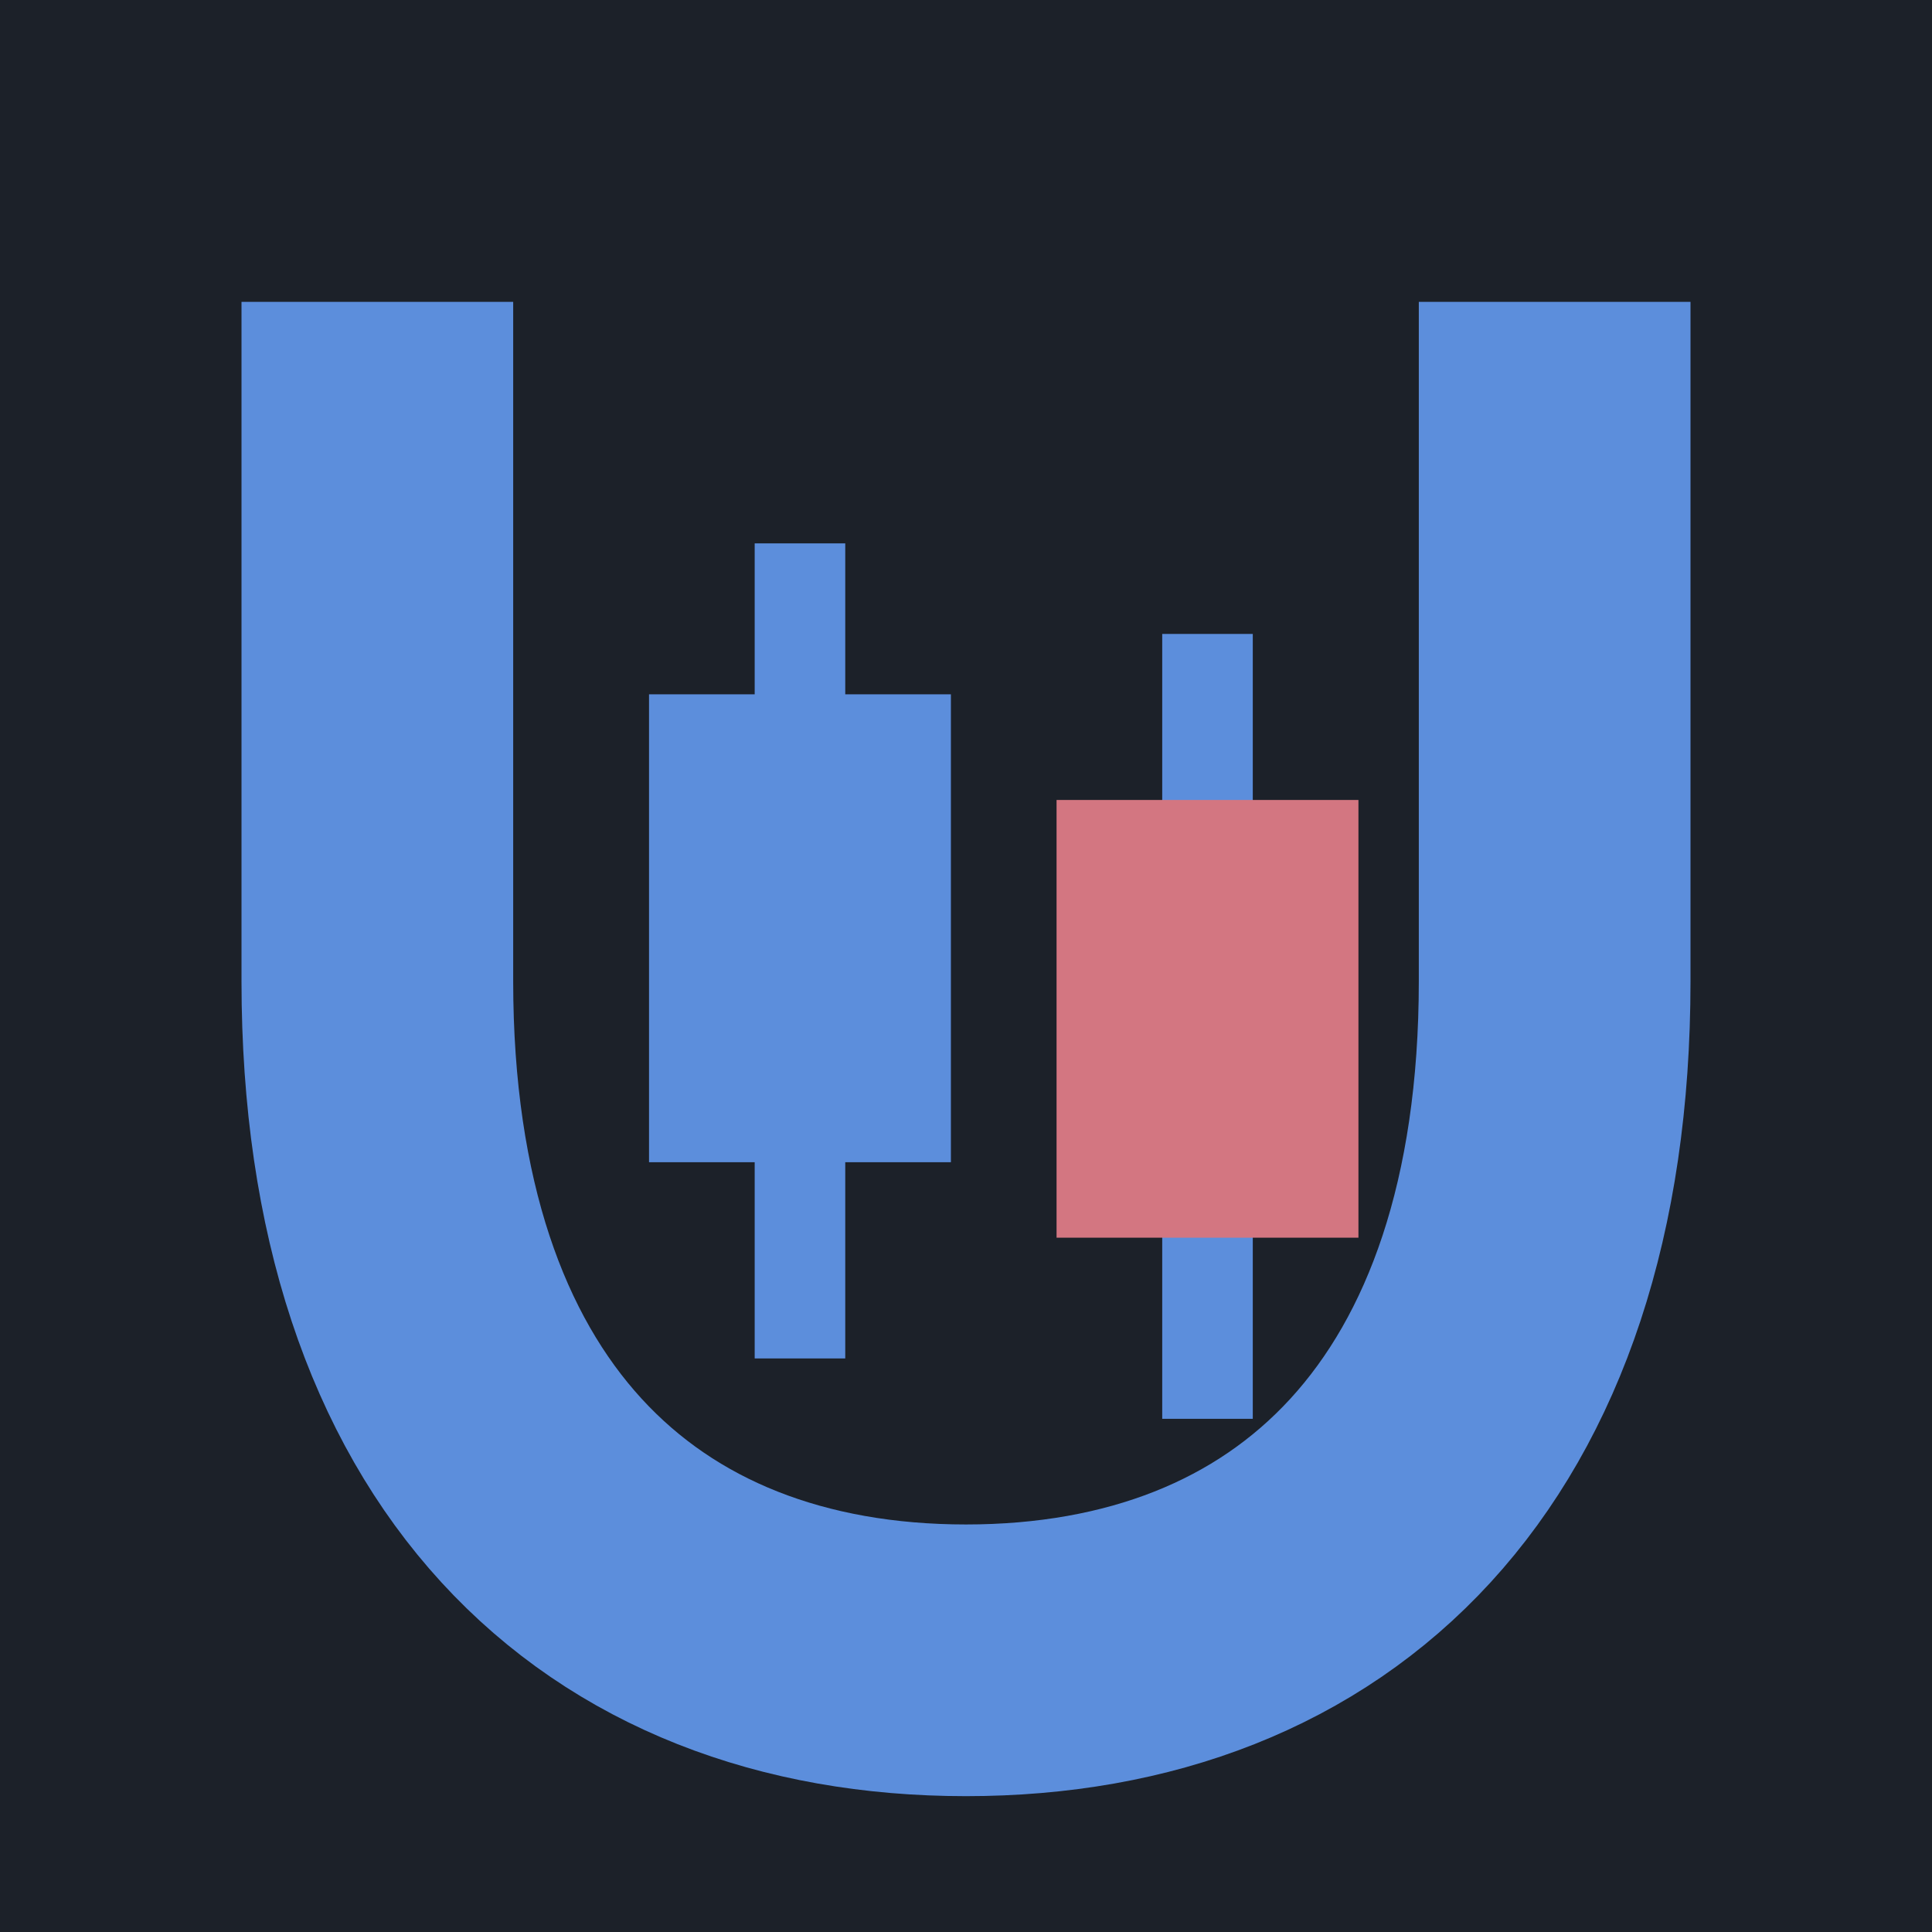
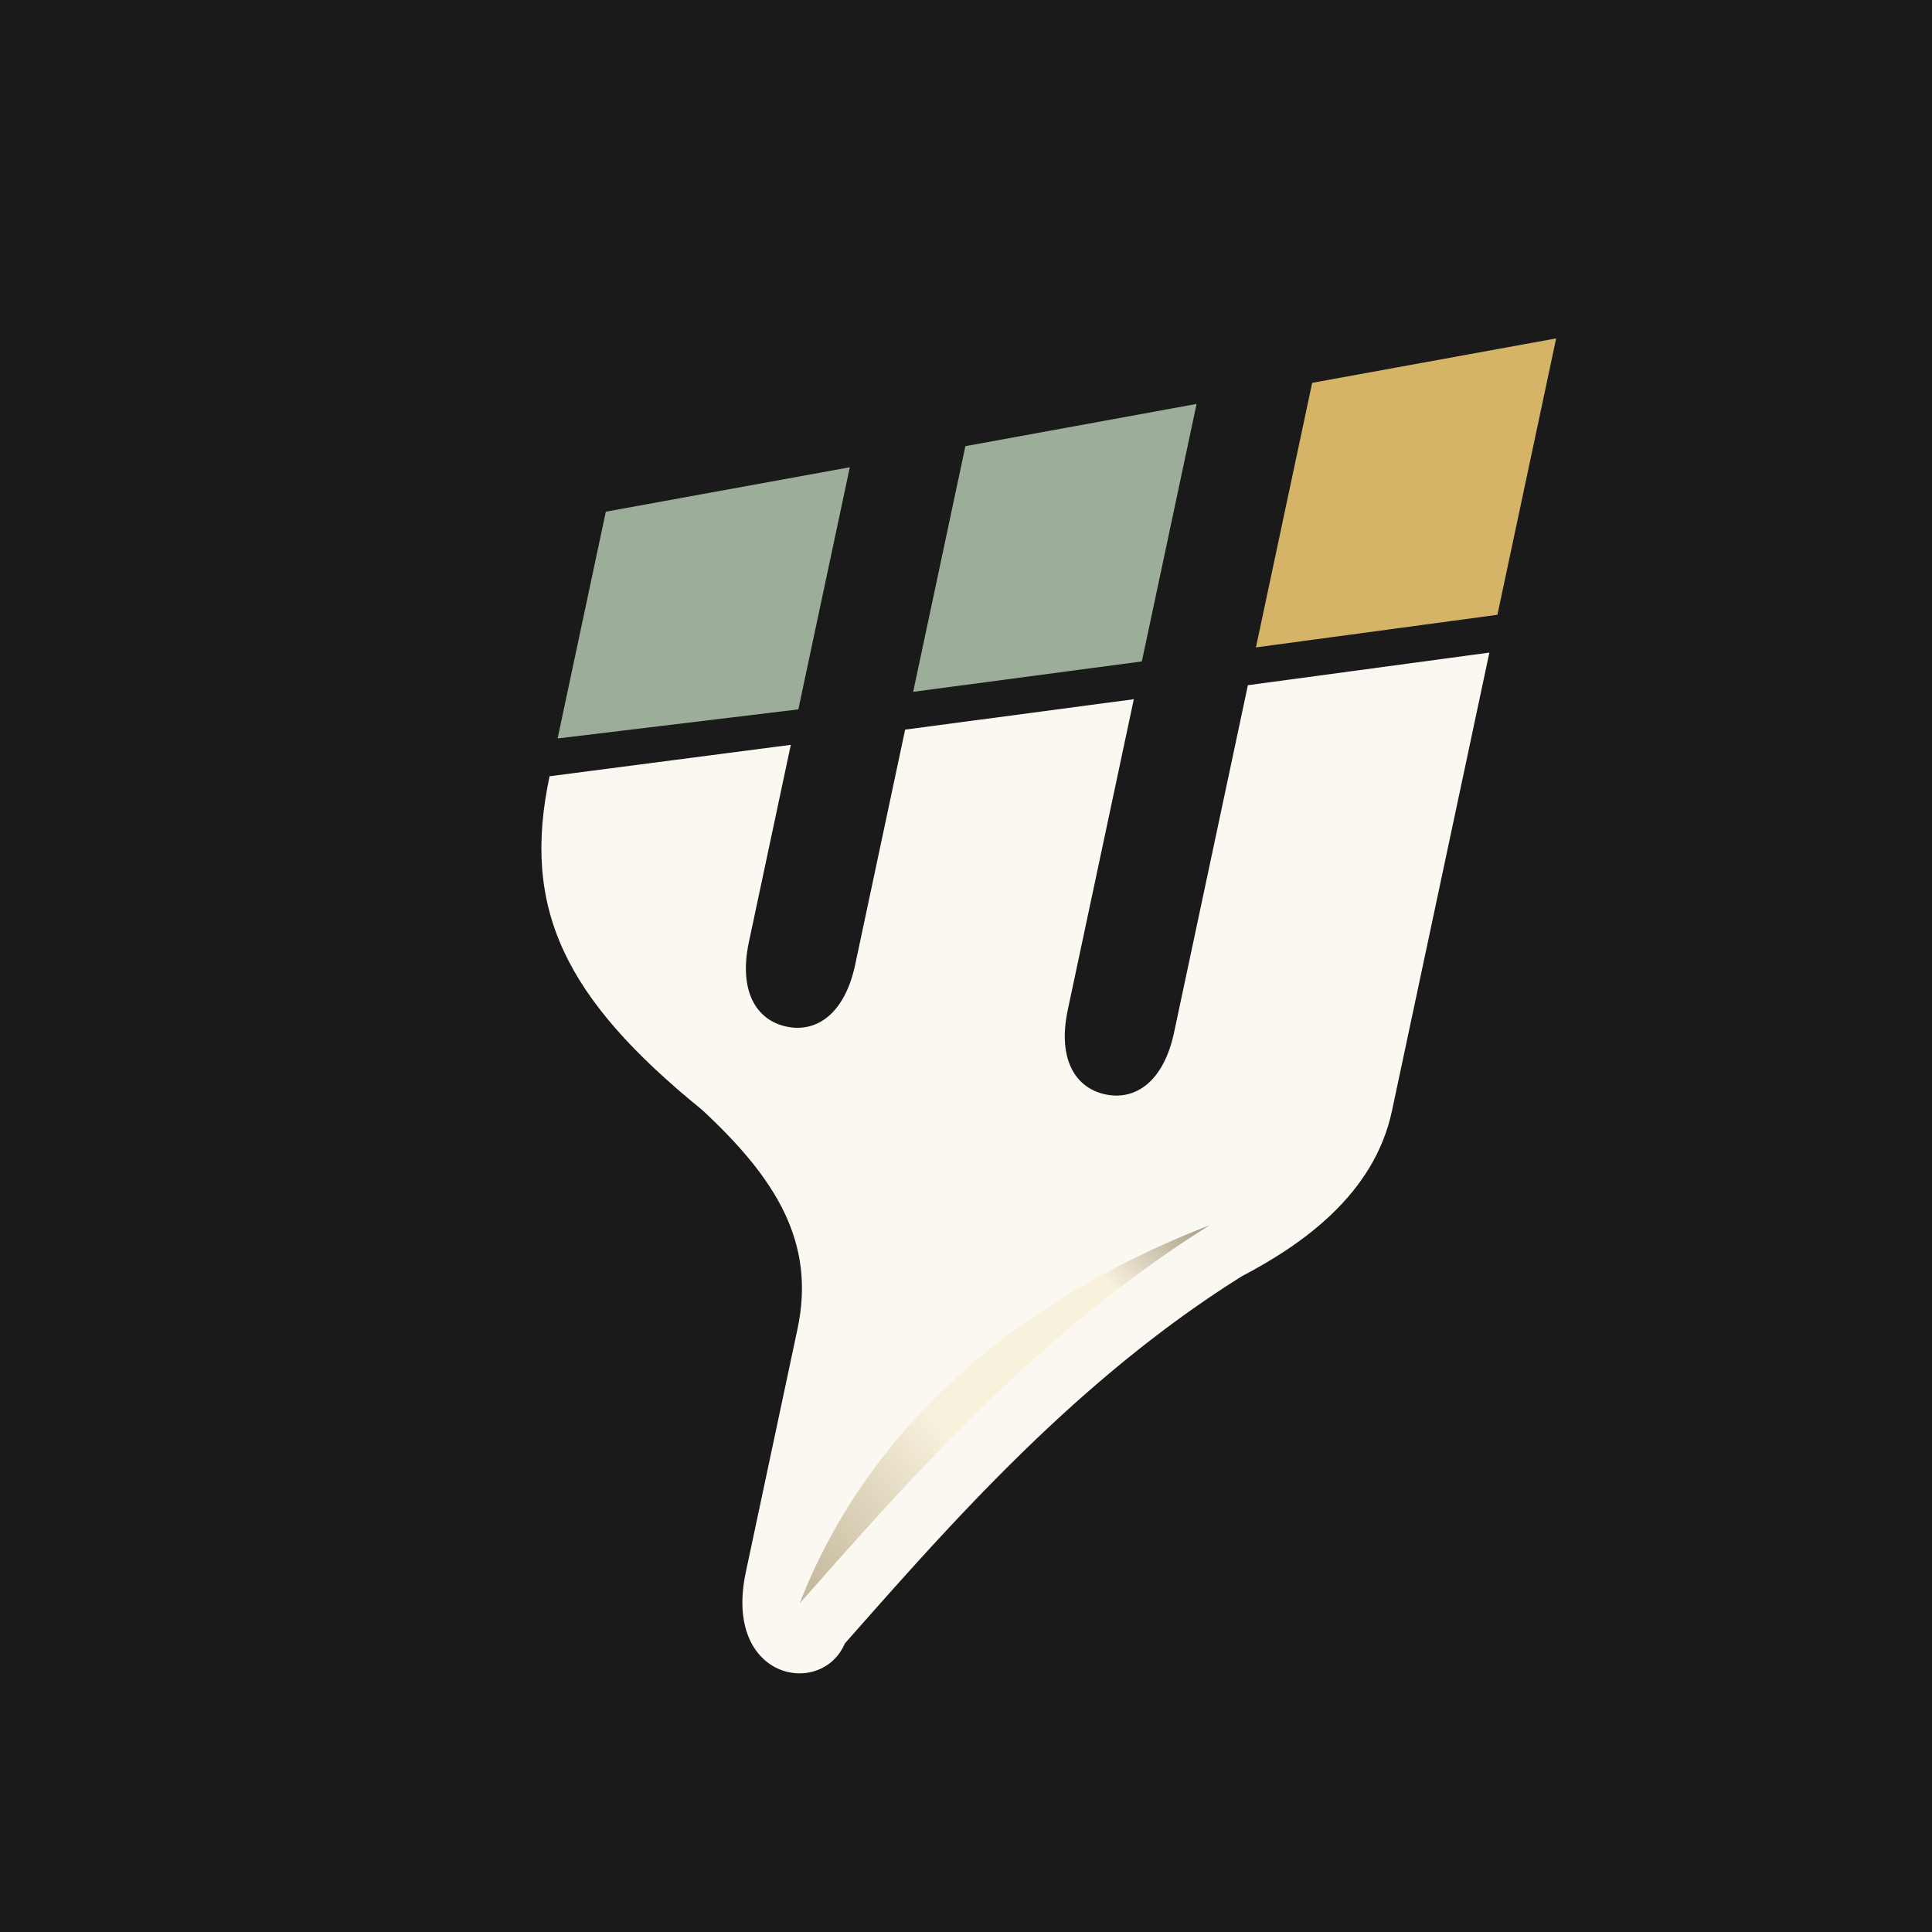
<svg xmlns="http://www.w3.org/2000/svg" viewBox="0 0 128 128">
-   <rect width="128" height="128" fill="#1c2129" />
-   <path d="M25 20V65C25 95 41 110 64 110C87 110 103 95 103 65V20" fill="none" stroke="#5c8edc" stroke-width="18" stroke-linecap="butt" />
-   <rect x="50" y="36" width="6" height="54" fill="#5c8edc" />
-   <rect x="43" y="46" width="20" height="31" fill="#5c8edc" />
-   <rect x="77" y="42" width="6" height="52" fill="#5c8edc" />
-   <rect x="70" y="53" width="20" height="29" fill="#d37681" />
+   <rect width="128" height="128" fill="#191a19" />
+   <g transform="scale(0.8) translate(16 13)">
+     <defs>
+       <linearGradient id="light-12" x1="61" y1="121" x2="88" y2="84" gradientUnits="userSpaceOnUse">
+         <stop stop-color="#c2b699" />
+         <stop offset="0.4" stop-color="#f8f1dc" />
+         <stop offset="0.8" stop-color="#f8f1dc" />
+         <stop offset="1" stop-color="#a89e87" />
+       </linearGradient>
+     </defs>
+     <g transform="rotate(12 64 67)">
+       <path fill="#9cae99" d="M27 36.4 46 28.6v20.5L27 55.6Z" />
+       <path fill="#9cae99" d="M55 24.9 73 17.5v21.8L55 45.7Z" />
+       <path fill="#d5b467" d="M82 13.8 101 6v23.4L82 36.2Z" />
+       <path fill="#fbf8f2" d="M27 58.8 46 52.1v16.7c0 4.1 1.9 6.2 4.5 6.2s4.5-2.1 4.5-6.2V48.9l18-6.4v26.3c0 4.1 1.9 6.2 4.5 6.2s4.5-2.1 4.5-6.2V39.4l19-6.8v38.8C101 78.5 96 83.8 91.676 87.394L91.246 87.813L90.819 88.235L90.395 88.659L89.975 89.086L89.558 89.514L89.145 89.946L88.734 90.379L88.328 90.814L87.924 91.252L87.523 91.692L87.126 92.133L86.732 92.577L86.341 93.022L85.953 93.469L85.569 93.918L85.187 94.369L84.808 94.821L84.433 95.275L84.06 95.73L83.69 96.187L83.323 96.645L82.959 97.105L82.598 97.565L82.24 98.027L81.885 98.49L81.532 98.955L81.183 99.42L80.835 99.886L80.491 100.353L80.149 100.821L79.81 101.29L79.474 101.759L79.14 102.23L78.809 102.7L78.48 103.172L78.154 103.643L77.83 104.116L77.509 104.588L77.19 105.061L76.874 105.534L76.56 106.007L76.248 106.481L75.939 106.954L75.632 107.428L75.327 107.901L75.025 108.374L74.724 108.848L74.426 109.32L74.13 109.793L73.836 110.265L73.545 110.737L73.255 111.208L72.967 111.679L72.681 112.149L72.398 112.618L72.116 113.087L71.836 113.555L71.558 114.022L71.282 114.488L71.008 114.953L70.735 115.417L70.464 115.88L70.195 116.342L69.928 116.803L69.662 117.262L69.398 117.72L69.135 118.177L68.875 118.632L68.615 119.086L68.357 119.538L68.101 119.988L67.846 120.437L67.592 120.884L67.34 121.329L67.089 121.773L66.839 122.214L66.591 122.654L66.344 123.091L66.098 123.527L65.853 123.96C64.9 128.8 56.6 129 56.6 119.9V99.3C56.6 92 52.3 87.5 45.1 83.2C32 76.5 27 70 27 58.8Z" />
+       <path d="M61.5 121.5C63.8 107.3 72.6 94 88.2 83.8C76 95.6 68 110 61.5 121.5Z" fill="url(#light-12)" />
+     </g>
+   </g>
</svg>
